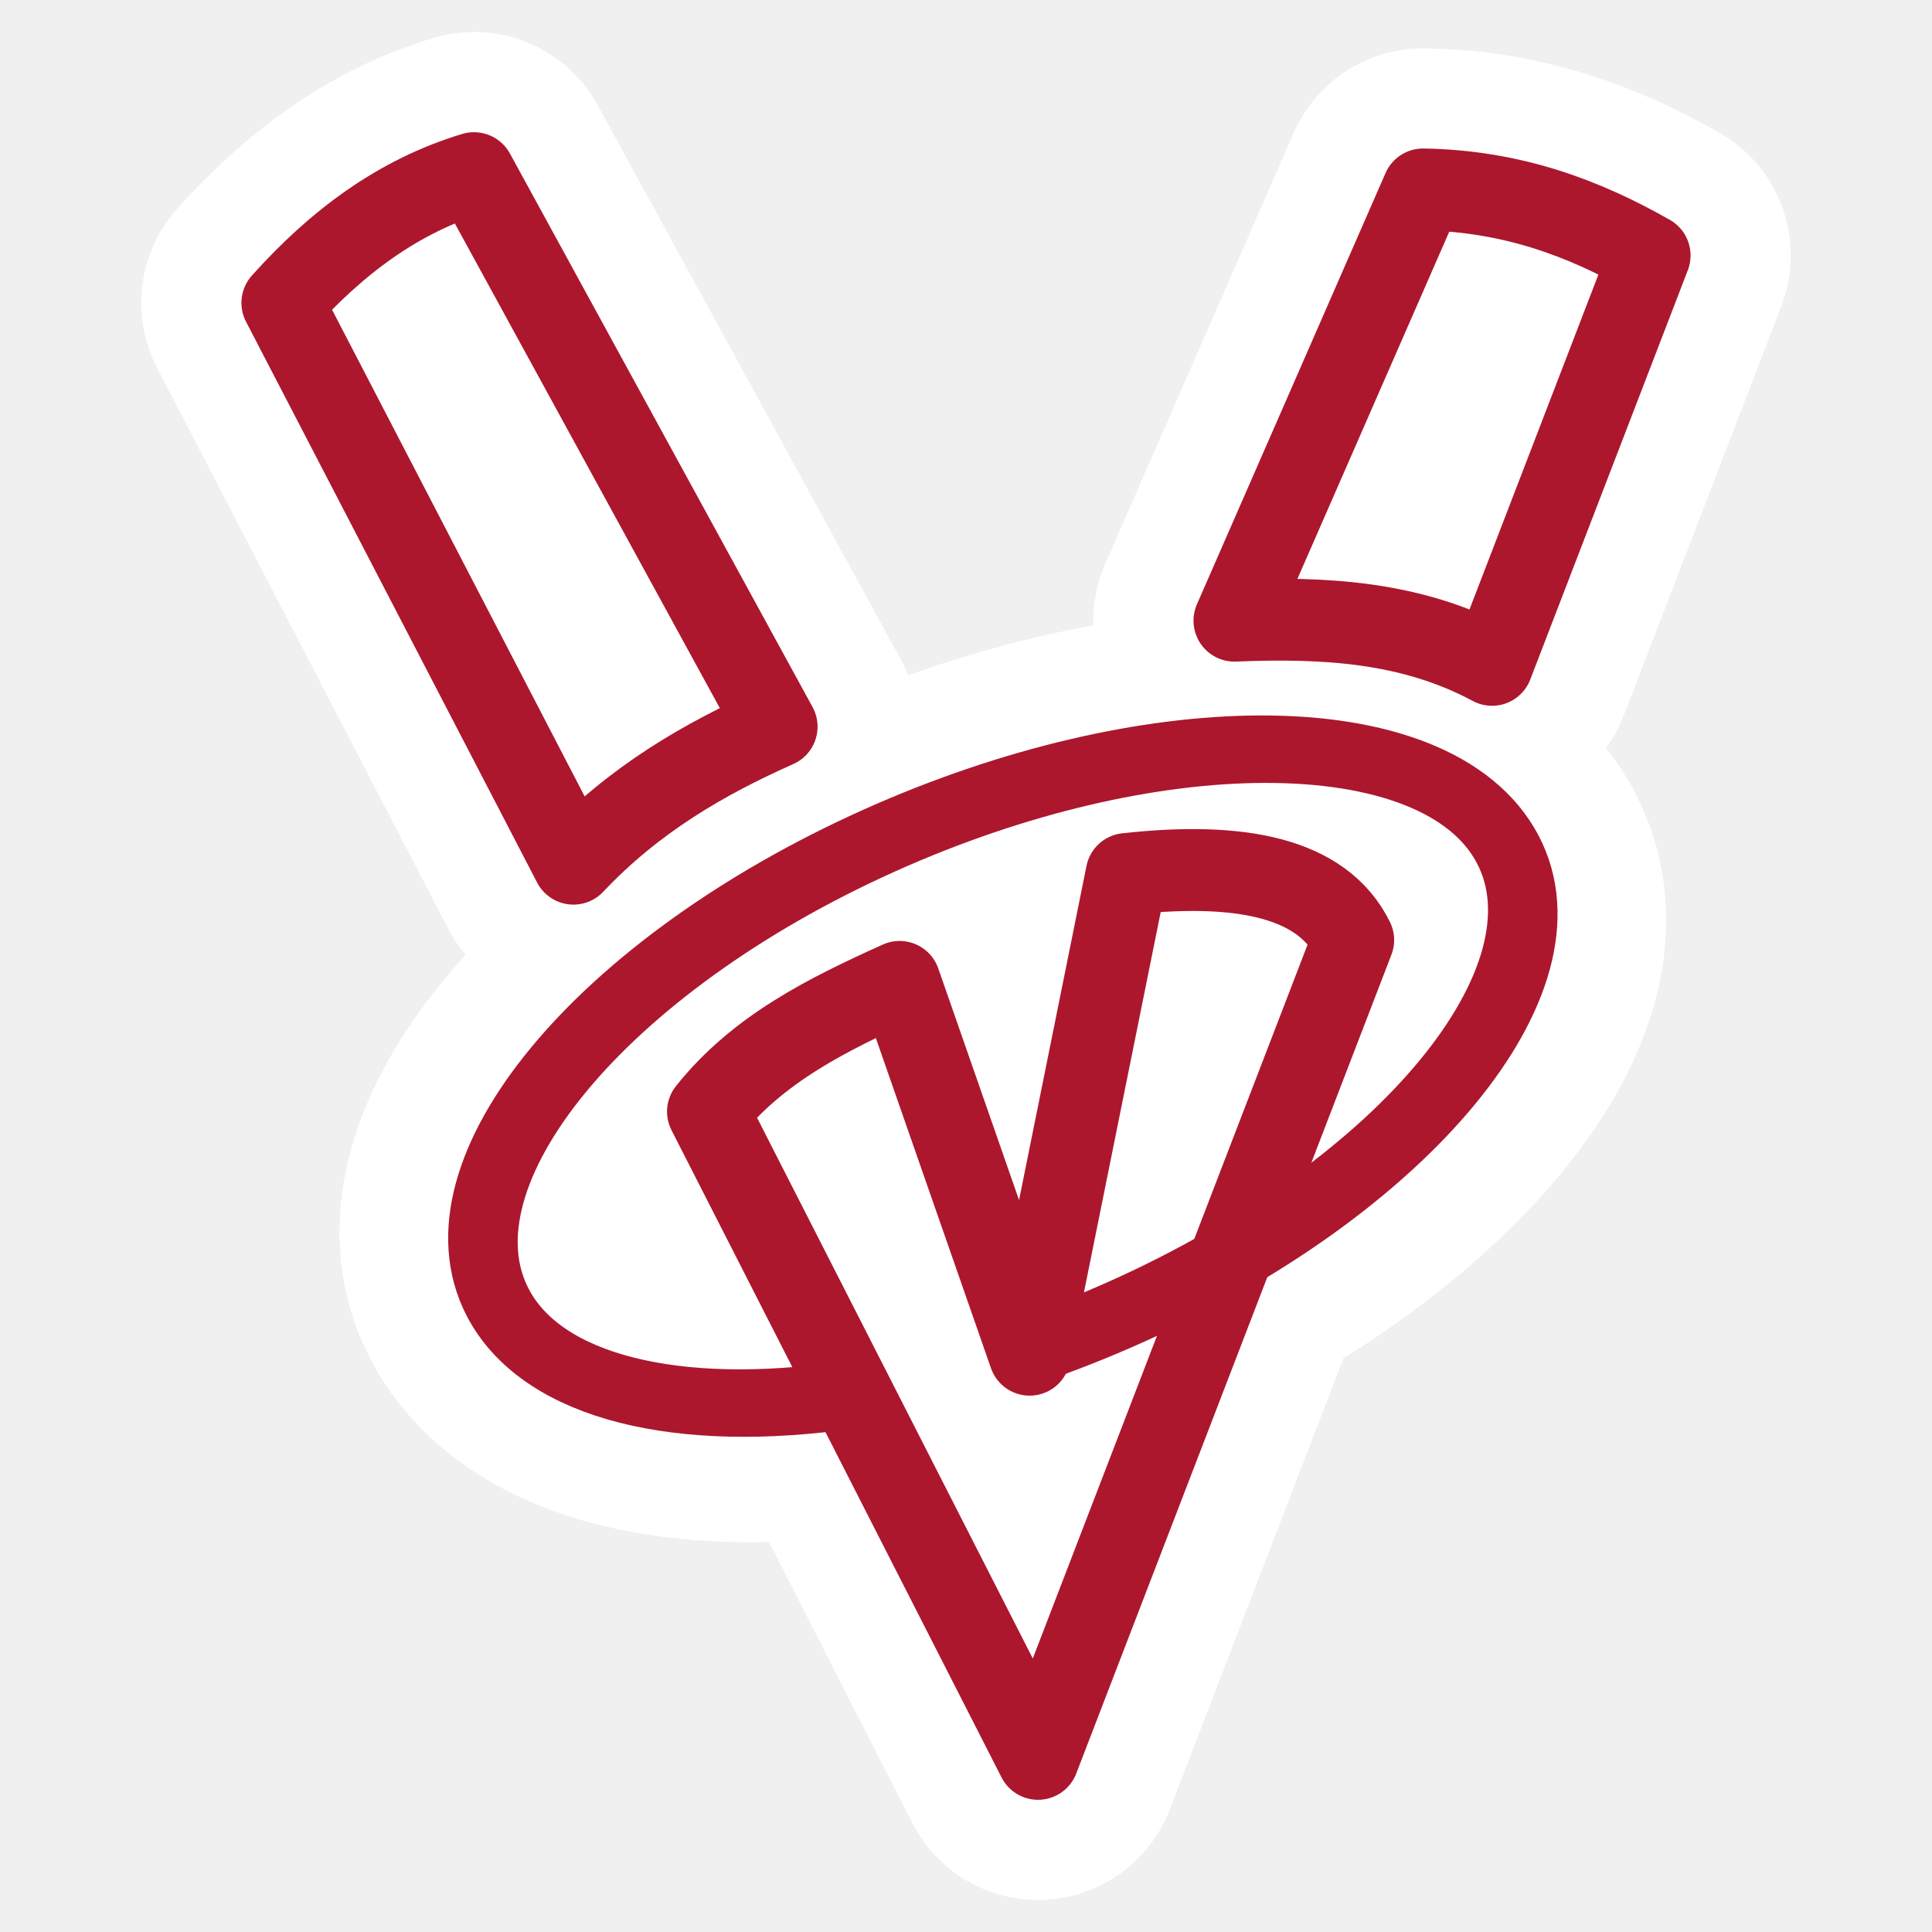
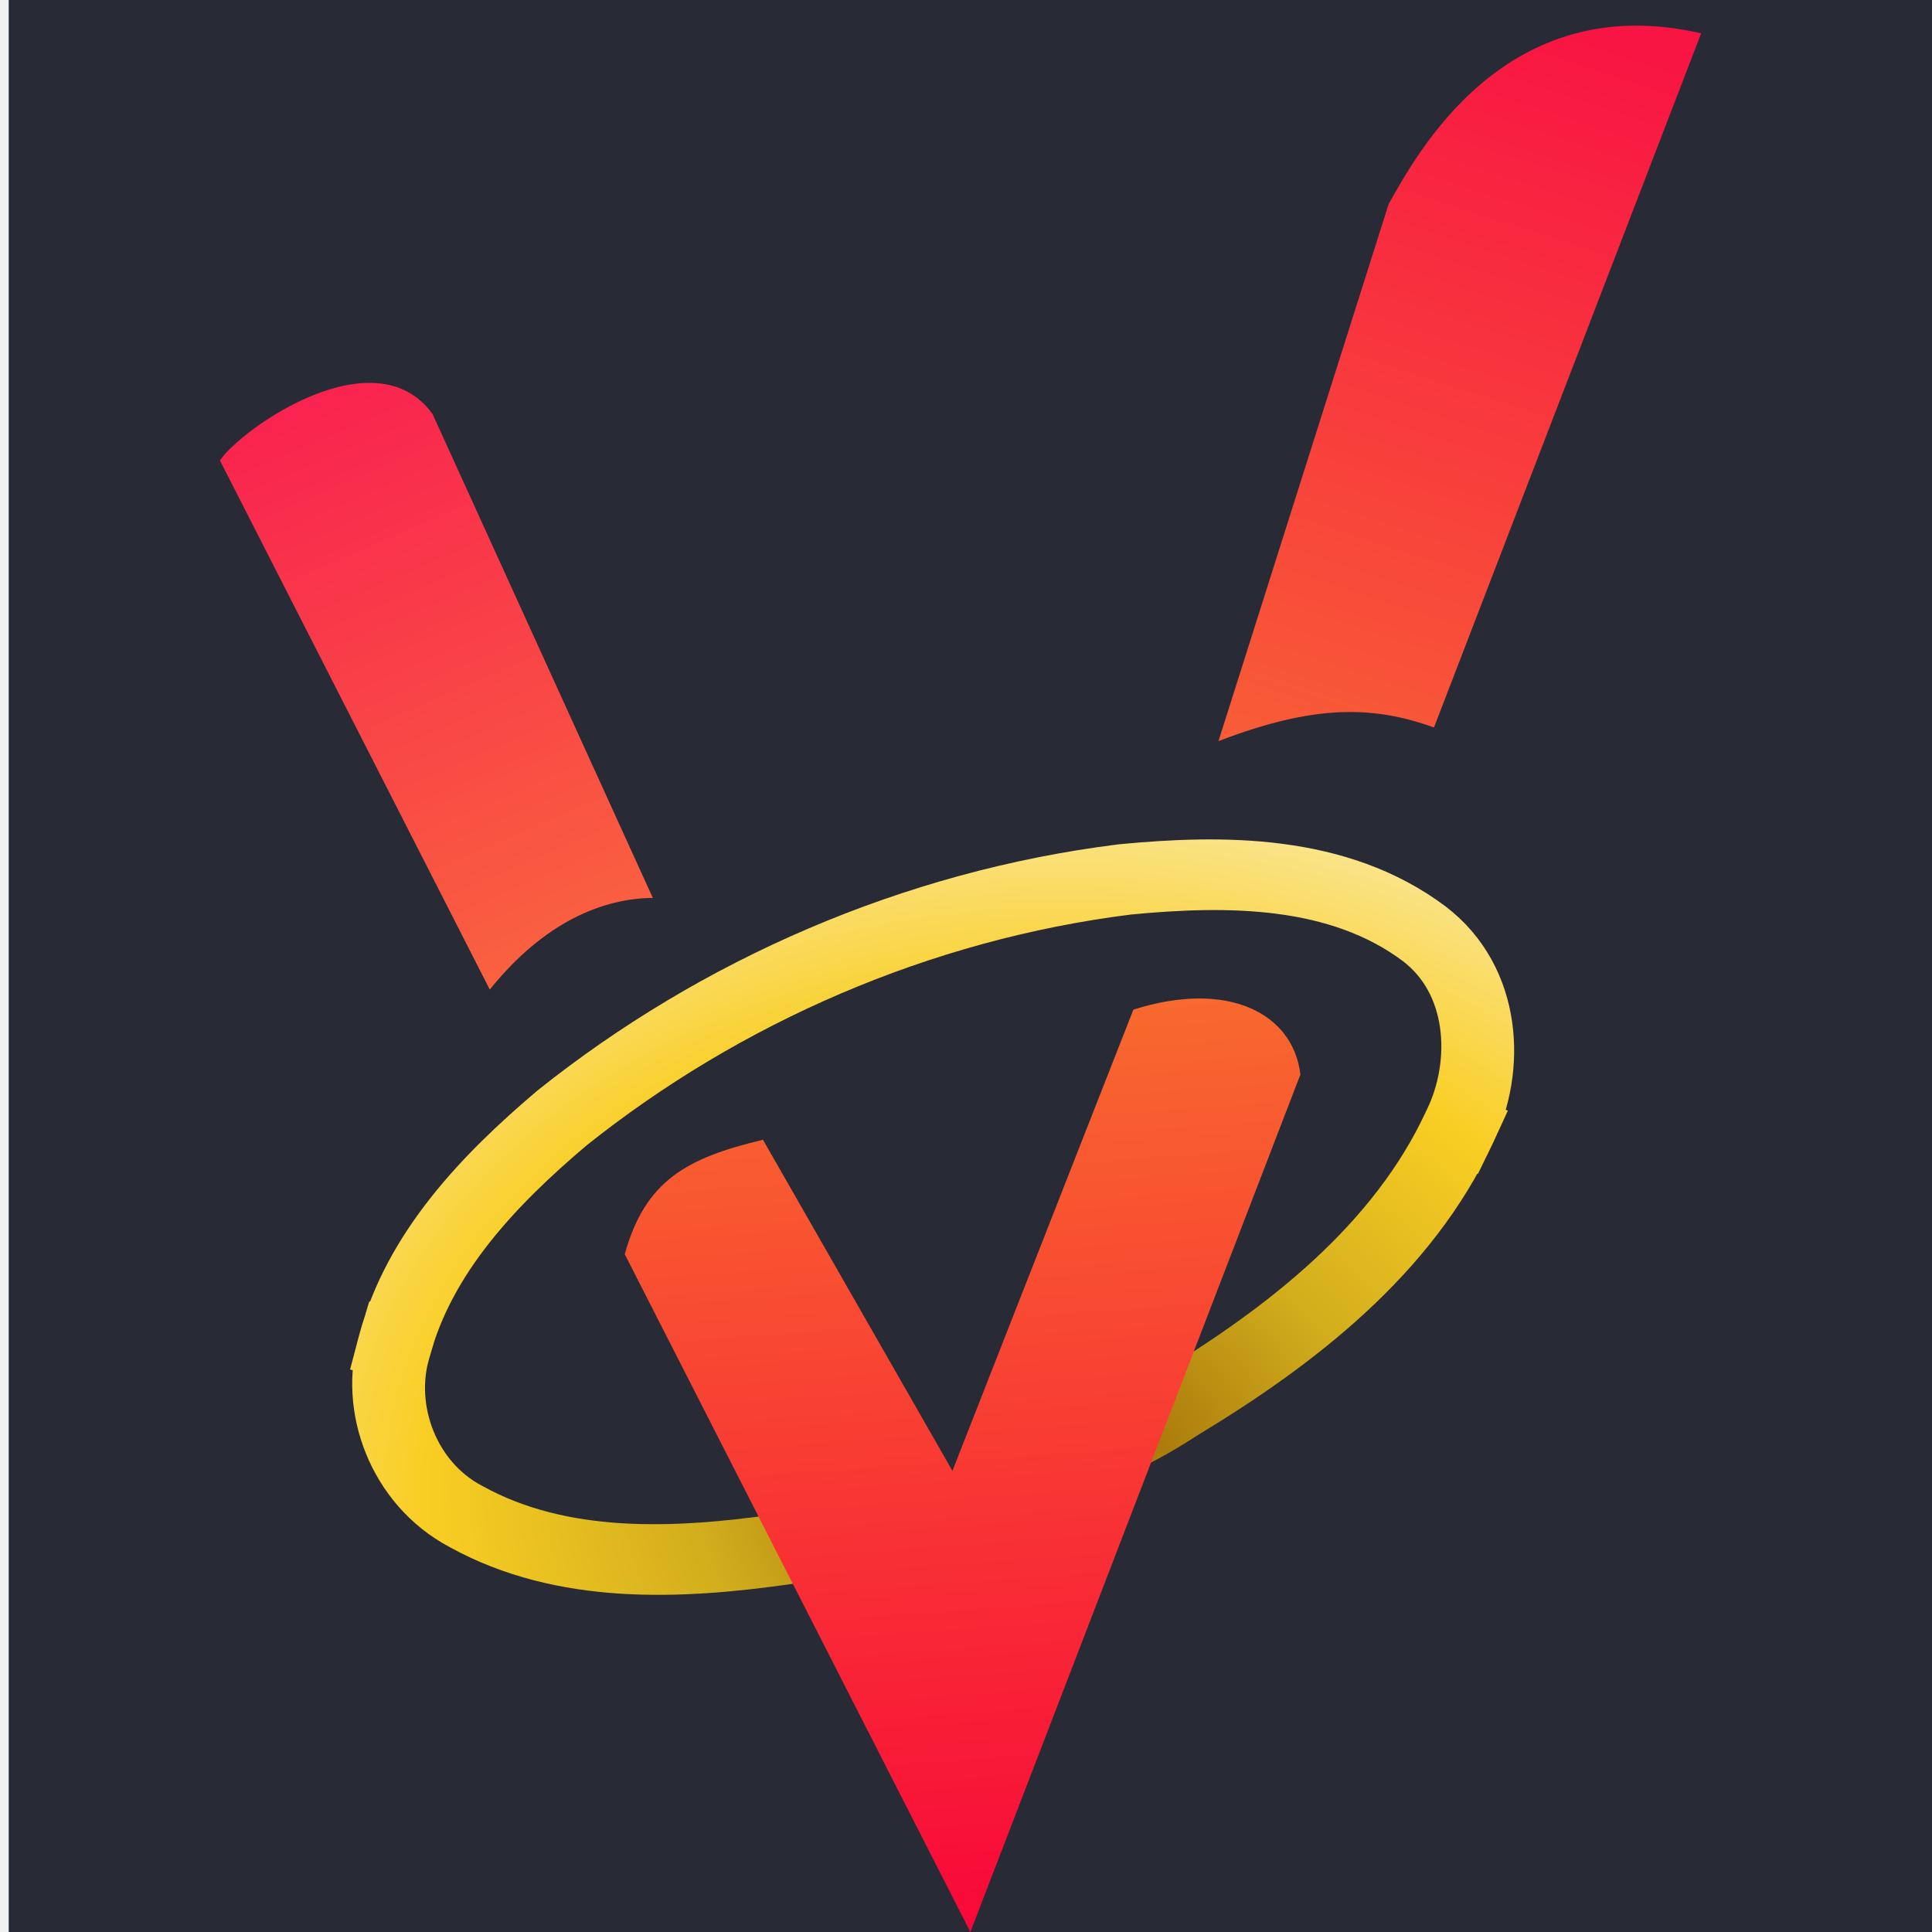
- <svg xmlns="http://www.w3.org/2000/svg" width="219.213" height="219.213" viewBox="0 0 58 58" version="1.1" id="svg39" xml:space="preserve">
-   <defs id="defs36" />
-   <g id="layer1">
-     <g id="g26843" transform="translate(0,2.1457879e-4)">
-       <g id="g25951" style="fill:#ffffff;fill-opacity:1;stroke:#ffffff;stroke-width:8.467;stroke-dasharray:none;stroke-opacity:1">
-         <g id="g23362" style="fill:#ffffff;fill-opacity:1;stroke:#ffffff;stroke-width:8.467;stroke-dasharray:none;stroke-opacity:1">
-           <path style="font-variation-settings:normal;fill:#ffffff;fill-opacity:1;stroke:#ffffff;stroke-width:8.467;stroke-linecap:round;stroke-linejoin:round;stroke-miterlimit:1.3;stroke-dasharray:none;stroke-dashoffset:0;stroke-opacity:1;paint-order:fill markers stroke;stop-color:#000000" d="M 42.721,5.687 37.059,18.633 c 2.678,-0.11 5.311,0.024 7.733,1.326 L 49.523,7.669 C 47.553,6.548 45.387,5.73 42.721,5.687 Z" id="path15682-6" />
-           <path id="path10607-1" style="fill:#ffffff;fill-opacity:1;stroke:#ffffff;stroke-width:16.096;stroke-linecap:round;stroke-linejoin:round;stroke-miterlimit:1.3;stroke-dasharray:none;stroke-opacity:1;paint-order:fill markers stroke;stop-color:#000000" class="UnoptimicedTransforms" d="m -2.803,198.139 c 1.95,0.174 3.962,0.265 6.021,0.265 17.67,0 31.995,-6.698 31.995,-14.961 4e-6,-4.26 -3.808,-8.105 -9.92,-10.829 v 0 C 19.551,170.053 11.777,168.482 3.218,168.482 c -17.67,0 -31.995,6.698 -31.995,14.961 3e-6,5.434 6.197,10.192 15.466,12.813 0.171,0.048 0.343,0.096 0.517,0.143" transform="matrix(0.4738168,-0.2126134,0.2474114,0.4729632,-16.80406,-53.77172)" />
-           <path style="font-variation-settings:normal;fill:#ffffff;fill-opacity:1;stroke:#ffffff;stroke-width:8.467;stroke-linecap:round;stroke-linejoin:round;stroke-miterlimit:1.3;stroke-dasharray:none;stroke-dashoffset:0;stroke-opacity:1;paint-order:fill markers stroke;stop-color:#000000" d="M 17.215,25.928 8.477,9.092 C 10.096,7.284 11.954,5.883 14.23,5.198 l 9.085,16.617 c -2.182,0.97 -4.275,2.181 -6.1,4.113 z" id="path15421-0" />
-           <path style="font-variation-settings:normal;fill:#ffffff;fill-opacity:1;stroke:#ffffff;stroke-width:8.467;stroke-linecap:round;stroke-linejoin:round;stroke-miterlimit:1.3;stroke-dasharray:none;stroke-dashoffset:0;stroke-opacity:1;paint-order:fill markers stroke;stop-color:#000000" d="M 31.162,52.802 21.254,33.371 c 1.497,-1.884 3.6,-2.923 5.753,-3.894 l 3.903,11.192 2.912,-14.431 c 3.405,-0.377 5.874,0.1 6.802,1.982 z" id="path14391-6" />
-         </g>
-         <path style="font-variation-settings:normal;fill:#ffffff;fill-opacity:1;stroke:#ffffff;stroke-width:8.467;stroke-linecap:round;stroke-linejoin:round;stroke-miterlimit:1.3;stroke-dasharray:none;stroke-dashoffset:0;stroke-opacity:1;paint-order:fill markers stroke;stop-color:#000000" d="M 42.721,5.687 37.059,18.633 c 2.678,-0.11 5.311,0.024 7.733,1.326 L 49.523,7.669 C 47.553,6.548 45.387,5.73 42.721,5.687 Z" id="path15682" />
-         <path id="path10607" style="fill:#ffffff;fill-opacity:1;stroke:#ffffff;stroke-width:16.096;stroke-linecap:round;stroke-linejoin:round;stroke-miterlimit:1.3;stroke-dasharray:none;stroke-opacity:1;paint-order:fill markers stroke;stop-color:#000000" class="UnoptimicedTransforms" d="m -2.803,198.139 c 1.95,0.174 3.962,0.265 6.021,0.265 17.67,0 31.995,-6.698 31.995,-14.961 4e-6,-4.26 -3.808,-8.105 -9.92,-10.829 v 0 C 19.551,170.053 11.777,168.482 3.218,168.482 c -17.67,0 -31.995,6.698 -31.995,14.961 3e-6,5.434 6.197,10.192 15.466,12.813 0.171,0.048 0.343,0.096 0.517,0.143" transform="matrix(0.4738168,-0.2126134,0.2474114,0.4729632,-16.80406,-53.77172)" />
-         <path style="font-variation-settings:normal;fill:#ffffff;fill-opacity:1;stroke:#ffffff;stroke-width:8.467;stroke-linecap:round;stroke-linejoin:round;stroke-miterlimit:1.3;stroke-dasharray:none;stroke-dashoffset:0;stroke-opacity:1;paint-order:fill markers stroke;stop-color:#000000" d="M 17.215,25.928 8.477,9.092 C 10.096,7.284 11.954,5.883 14.23,5.198 l 9.085,16.617 c -2.182,0.97 -4.275,2.181 -6.1,4.113 z" id="path15421" />
-         <path style="font-variation-settings:normal;fill:#ffffff;fill-opacity:1;stroke:#ffffff;stroke-width:8.467;stroke-linecap:round;stroke-linejoin:round;stroke-miterlimit:1.3;stroke-dasharray:none;stroke-dashoffset:0;stroke-opacity:1;paint-order:fill markers stroke;stop-color:#000000" d="M 31.162,52.802 21.254,33.371 c 1.497,-1.884 3.6,-2.923 5.753,-3.894 l 3.903,11.192 2.912,-14.431 c 3.405,-0.377 5.874,0.1 6.802,1.982 z" id="path14391" />
+ <svg xmlns="http://www.w3.org/2000/svg" xmlns:xlink="http://www.w3.org/1999/xlink" width="219.213" height="219.213" viewBox="0 0 58 58" version="1.1" id="svg39" xml:space="preserve">
+   <defs id="defs36">
+     <linearGradient id="linearGradient46225">
+       <stop style="stop-color:#976303;stop-opacity:1;" offset="0.026" id="stop48722" />
+       <stop style="stop-color:#d2ae1d;stop-opacity:1;" offset="0.372" id="stop51492" />
+       <stop style="stop-color:#f9ce23;stop-opacity:1;" offset="0.665" id="stop46223" />
+       <stop style="stop-color:#fbe89f;stop-opacity:1;" offset="1" id="stop48347" />
+     </linearGradient>
+     <linearGradient id="linearGradient36314">
+       <stop style="stop-color:#f9ce23;stop-opacity:1;" offset="0" id="stop36310" />
+       <stop style="stop-color:#f81443;stop-opacity:1;" offset="1" id="stop36312" />
+     </linearGradient>
+     <linearGradient id="linearGradient36306">
+       <stop style="stop-color:#f9ce23;stop-opacity:1;" offset="0" id="stop36302" />
+       <stop style="stop-color:#f80739;stop-opacity:1;" offset="1" id="stop36304" />
+     </linearGradient>
+     <linearGradient id="linearGradient36294">
+       <stop style="stop-color:#f9234f;stop-opacity:1;" offset="0" id="stop36290" />
+       <stop style="stop-color:#f9ce23;stop-opacity:1;" offset="1" id="stop36292" />
+     </linearGradient>
+     <linearGradient xlink:href="#linearGradient36314" id="linearGradient36296" x1="29.295" y1="57.614" x2="47.925" y2="0.512" gradientUnits="userSpaceOnUse" gradientTransform="translate(-1.64202,110.203)" />
+     <linearGradient xlink:href="#linearGradient36306" id="linearGradient36300" x1="25.286" y1="2.108" x2="29.295" y2="57.614" gradientUnits="userSpaceOnUse" gradientTransform="translate(-1.64202,110.203)" />
+     <linearGradient xlink:href="#linearGradient36294" id="linearGradient36308" gradientUnits="userSpaceOnUse" x1="9.345" y1="11.573" x2="29.295" y2="57.614" gradientTransform="translate(-1.64202,110.203)" />
+     <radialGradient xlink:href="#linearGradient46225" id="radialGradient46227" cx="-14.415" cy="207.285" fx="-14.415" fy="207.285" r="33.219" gradientTransform="matrix(1.176669,-0.5822437,0.8884918,1.027247,-165.6612,-22.91478)" gradientUnits="userSpaceOnUse" spreadMethod="pad" />
+   </defs>
+   <g id="layer4">
+     <rect style="fill:#282a36;fill-opacity:1;stroke:none;stroke-width:3.571;stroke-linejoin:bevel;stroke-miterlimit:2.4;stroke-opacity:1;paint-order:markers stroke fill;stop-color:#000000" id="rect3881-2-8" width="57.738" height="58" x="0.262" y="-2.220446e-16" />
+   </g>
+   <g id="layer5" />
+   <g id="g25951-0" style="fill:#000000;fill-opacity:0;stroke:#ac172e;stroke-opacity:1" transform="translate(1.4782,-109.817)">
+     <rect style="fill:#ffffff;fill-opacity:1;stroke:none;stroke-width:4.233;stroke-linejoin:bevel;stroke-miterlimit:2.4;stroke-opacity:1;paint-order:markers stroke fill;stop-color:#000000" id="rect3881-2" width="68.801" height="68.413" x="72.388" y="-5.533" />
+     <rect style="fill:#000000;fill-opacity:1;stroke:none;stroke-width:4.233;stroke-linejoin:bevel;stroke-miterlimit:2.4;stroke-opacity:1;paint-order:markers stroke fill;stop-color:#000000" id="rect3881-2-7" width="68.801" height="68.413" x="-82.461" y="-5.207" />
+     <path style="font-variation-settings:normal;fill:url(#linearGradient36296);fill-opacity:1;stroke:none;stroke-width:0.529;stroke-linecap:round;stroke-linejoin:round;stroke-miterlimit:1.3;stroke-dasharray:none;stroke-dashoffset:0;stroke-opacity:1;paint-order:fill markers stroke;stop-color:#000000" d="m 40.21,115.942 -5.109,16.124 c 2.878,-1.104 4.631,-1.07 6.47,-0.41 l 8.021,-20.838 c -5.919,-1.367 -8.574,3.702 -9.382,5.124 z" id="path15682-3" />
+     <g id="g5974" style="fill:#000000;fill-opacity:0;stroke:#f9ce23;stroke-opacity:1" transform="translate(-1.64202,110.203)">
+       <path id="path5387" style="fill:#000000;fill-opacity:0;stroke:#ac7e0c;stroke-width:3.905;stroke-linecap:square;stroke-linejoin:round;stroke-miterlimit:1.3;stroke-dasharray:none;stroke-opacity:1;paint-order:fill markers stroke;stop-color:#000000" class="UnoptimicedTransforms" d="m -2.778,198.29 c 1.95,0.174 3.938,0.098 5.996,0.113 2.383,0.017 4.644,0.02 6.965,-0.356" transform="matrix(0.4961659,-0.2226419,0.2590813,0.495272,-20.93436,-53.98636)" />
+       <path id="path3069" style="fill:none;fill-opacity:1;stroke:url(#radialGradient46227);stroke-width:3.905;stroke-linecap:square;stroke-linejoin:round;stroke-miterlimit:1.3;stroke-dasharray:none;stroke-opacity:1;paint-order:fill markers stroke;stop-color:#000000" class="UnoptimicedTransforms" d="m 31.342,190.581 c 3,-2.328 4.99,-6.603 3.18,-10.245 -2.569,-5.061 -8.153,-7.53 -13.276,-9.255 -10.876,-3.313 -22.686,-3.409 -33.697,-0.686 -5.126,1.417 -10.446,3.453 -14.07,7.518 m 36.704,20.134 c 7.44,-0.862 15.212,-2.659 21.159,-7.466 m -57.863,-12.668 c -2.497,2.631 -3.065,6.929 -0.855,9.921 3.362,4.759 9.191,7.012 14.582,8.563" transform="matrix(0.4961659,-0.2226419,0.2590813,0.495272,-20.93436,-53.98636)" />
+     </g>
+     <path style="font-variation-settings:normal;fill:url(#linearGradient36300);fill-opacity:1;stroke:none;stroke-width:0.529;stroke-linecap:round;stroke-linejoin:round;stroke-miterlimit:1.3;stroke-dasharray:none;stroke-dashoffset:0;stroke-opacity:1;paint-order:fill markers stroke;stop-color:#000000" d="m 27.653,167.817 -10.376,-20.348 c 0.611,-2.199 1.845,-2.888 4.15,-3.435 l 5.687,9.939 5.433,-13.846 c 2.857,-0.907 4.799,0.123 5.014,1.947 z" id="path14391-4" />
+     <path style="font-variation-settings:normal;fill:url(#linearGradient36308);fill-opacity:1;stroke:none;stroke-width:0.529;stroke-linecap:round;stroke-linejoin:round;stroke-miterlimit:1.3;stroke-dasharray:none;stroke-dashoffset:0;stroke-opacity:1;paint-order:fill markers stroke;stop-color:#000000" d="M 13.226,139.526 5.124,123.639 c 0.698,-1.008 4.678,-3.763 6.385,-1.389 l 5.195,11.412 1.416,3.111 c -1.474,0.013 -3.244,0.698 -4.895,2.753 z" id="path15421-4" />
+     <g id="g4516-3" style="fill:#000000;fill-opacity:0;stroke:#cc1947;stroke-opacity:1" transform="translate(77.78788,-0.3263989)">
+       <g id="g23362-3-6" style="fill:#000000;fill-opacity:0;stroke:#cc1947;stroke-width:1.5;stroke-dasharray:none;stroke-opacity:1">
+         <path style="font-variation-settings:normal;fill:#000000;fill-opacity:0;stroke:#cc1947;stroke-width:1.5;stroke-linecap:round;stroke-linejoin:round;stroke-miterlimit:1.3;stroke-dasharray:none;stroke-dashoffset:0;stroke-opacity:1;paint-order:fill markers stroke;stop-color:#000000" d="M 42.721,5.687 37.059,18.633 c 2.678,-0.11 5.311,0.024 7.733,1.326 L 49.523,7.669 C 47.553,6.548 45.387,5.73 42.721,5.687 Z" id="path15682-6-4-7" />
+         <path id="path10607-1-6-5" style="fill:#000000;fill-opacity:0;stroke:#cc1947;stroke-width:2.852;stroke-linecap:round;stroke-linejoin:round;stroke-miterlimit:1.3;stroke-dasharray:none;stroke-opacity:1;paint-order:fill markers stroke;stop-color:#000000" class="UnoptimicedTransforms" d="m -2.803,198.139 c 1.95,0.174 3.962,0.265 6.021,0.265 17.67,0 31.995,-6.698 31.995,-14.961 4e-6,-4.26 -3.808,-8.105 -9.92,-10.829 v 0 C 19.551,170.053 11.777,168.482 3.218,168.482 c -17.67,0 -31.995,6.698 -31.995,14.961 3e-6,5.434 6.197,10.192 15.466,12.813 0.171,0.048 0.343,0.096 0.517,0.143" transform="matrix(0.4738168,-0.2126134,0.2474114,0.4729632,-16.80406,-53.77172)" />
+         <path style="font-variation-settings:normal;fill:#000000;fill-opacity:0;stroke:#cc1947;stroke-width:1.5;stroke-linecap:round;stroke-linejoin:round;stroke-miterlimit:1.3;stroke-dasharray:none;stroke-dashoffset:0;stroke-opacity:1;paint-order:fill markers stroke;stop-color:#000000" d="M 17.215,25.928 8.477,9.092 C 10.096,7.284 11.954,5.883 14.23,5.198 l 9.085,16.617 c -2.182,0.97 -4.275,2.181 -6.1,4.113 z" id="path15421-0-3-3" />
+         <path style="font-variation-settings:normal;fill:#000000;fill-opacity:0;stroke:#cc1947;stroke-width:1.5;stroke-linecap:round;stroke-linejoin:round;stroke-miterlimit:1.3;stroke-dasharray:none;stroke-dashoffset:0;stroke-opacity:1;paint-order:fill markers stroke;stop-color:#000000" d="M 31.162,52.802 21.254,33.371 c 1.497,-1.884 3.6,-2.923 5.753,-3.894 l 3.903,11.192 2.912,-14.431 c 3.405,-0.377 5.874,0.1 6.802,1.982 z" id="path14391-6-6-5" />
      </g>
-       <g id="g25951-0" style="fill:#000000;fill-opacity:0;stroke:#ac172e;stroke-opacity:1">
-         <g id="g23362-3" style="fill:#000000;fill-opacity:0;stroke:#ac172e;stroke-width:1.5;stroke-dasharray:none;stroke-opacity:1">
-           <path style="font-variation-settings:normal;fill:#000000;fill-opacity:0;stroke:#ac172e;stroke-width:1.5;stroke-linecap:round;stroke-linejoin:round;stroke-miterlimit:1.3;stroke-dasharray:none;stroke-dashoffset:0;stroke-opacity:1;paint-order:fill markers stroke;stop-color:#000000" d="M 42.721,5.687 37.059,18.633 c 2.678,-0.11 5.311,0.024 7.733,1.326 L 49.523,7.669 C 47.553,6.548 45.387,5.73 42.721,5.687 Z" id="path15682-6-4" />
-           <path id="path10607-1-6" style="fill:#000000;fill-opacity:0;stroke:#ac172e;stroke-width:2.852;stroke-linecap:round;stroke-linejoin:round;stroke-miterlimit:1.3;stroke-dasharray:none;stroke-opacity:1;paint-order:fill markers stroke;stop-color:#000000" class="UnoptimicedTransforms" d="m -2.803,198.139 c 1.95,0.174 3.962,0.265 6.021,0.265 17.67,0 31.995,-6.698 31.995,-14.961 4e-6,-4.26 -3.808,-8.105 -9.92,-10.829 v 0 C 19.551,170.053 11.777,168.482 3.218,168.482 c -17.67,0 -31.995,6.698 -31.995,14.961 3e-6,5.434 6.197,10.192 15.466,12.813 0.171,0.048 0.343,0.096 0.517,0.143" transform="matrix(0.4738168,-0.2126134,0.2474114,0.4729632,-16.80406,-53.77172)" />
-           <path style="font-variation-settings:normal;fill:#000000;fill-opacity:0;stroke:#ac172e;stroke-width:1.5;stroke-linecap:round;stroke-linejoin:round;stroke-miterlimit:1.3;stroke-dasharray:none;stroke-dashoffset:0;stroke-opacity:1;paint-order:fill markers stroke;stop-color:#000000" d="M 17.215,25.928 8.477,9.092 C 10.096,7.284 11.954,5.883 14.23,5.198 l 9.085,16.617 c -2.182,0.97 -4.275,2.181 -6.1,4.113 z" id="path15421-0-3" />
-           <path style="font-variation-settings:normal;fill:#000000;fill-opacity:0;stroke:#ac172e;stroke-width:1.5;stroke-linecap:round;stroke-linejoin:round;stroke-miterlimit:1.3;stroke-dasharray:none;stroke-dashoffset:0;stroke-opacity:1;paint-order:fill markers stroke;stop-color:#000000" d="M 31.162,52.802 21.254,33.371 c 1.497,-1.884 3.6,-2.923 5.753,-3.894 l 3.903,11.192 2.912,-14.431 c 3.405,-0.377 5.874,0.1 6.802,1.982 z" id="path14391-6-6" />
-         </g>
-         <path style="font-variation-settings:normal;fill:#000000;fill-opacity:0;stroke:#ac172e;stroke-width:2.458;stroke-linecap:round;stroke-linejoin:round;stroke-miterlimit:1.3;stroke-dasharray:none;stroke-dashoffset:0;stroke-opacity:1;paint-order:fill markers stroke;stop-color:#000000" d="M 42.721,5.687 37.059,18.633 c 2.678,-0.11 5.311,0.024 7.733,1.326 L 49.523,7.669 C 47.553,6.548 45.387,5.73 42.721,5.687 Z" id="path15682-3" />
-         <path id="path10607-3" style="fill:#000000;fill-opacity:0;stroke:#ac172e;stroke-width:3.905;stroke-linecap:round;stroke-linejoin:round;stroke-miterlimit:1.3;stroke-dasharray:none;stroke-opacity:1;paint-order:fill markers stroke;stop-color:#000000" class="UnoptimicedTransforms" d="m -2.803,198.139 c 1.95,0.174 3.962,0.265 6.021,0.265 17.67,0 31.995,-6.698 31.995,-14.961 4e-6,-4.26 -3.808,-8.105 -9.92,-10.829 v 0 C 19.551,170.053 11.777,168.482 3.218,168.482 c -17.67,0 -31.995,6.698 -31.995,14.961 3e-6,5.434 6.197,10.192 15.466,12.813 0.171,0.048 0.343,0.096 0.517,0.143" transform="matrix(0.4738168,-0.2126134,0.2474114,0.4729632,-16.80406,-53.77172)" />
-         <path style="font-variation-settings:normal;fill:#000000;fill-opacity:0;stroke:#ac172e;stroke-width:2.458;stroke-linecap:round;stroke-linejoin:round;stroke-miterlimit:1.3;stroke-dasharray:none;stroke-dashoffset:0;stroke-opacity:1;paint-order:fill markers stroke;stop-color:#000000" d="M 17.215,25.928 8.477,9.092 C 10.096,7.284 11.954,5.883 14.23,5.198 l 9.085,16.617 c -2.182,0.97 -4.275,2.181 -6.1,4.113 z" id="path15421-4" />
-         <path style="font-variation-settings:normal;fill:#000000;fill-opacity:0;stroke:#ac172e;stroke-width:2.458;stroke-linecap:round;stroke-linejoin:round;stroke-miterlimit:1.3;stroke-dasharray:none;stroke-dashoffset:0;stroke-opacity:1;paint-order:fill markers stroke;stop-color:#000000" d="M 31.162,52.802 21.254,33.371 c 1.497,-1.884 3.6,-2.923 5.753,-3.894 l 3.903,11.192 2.912,-14.431 c 3.405,-0.377 5.874,0.1 6.802,1.982 z" id="path14391-4" />
+       <path style="font-variation-settings:normal;fill:#000000;fill-opacity:0;stroke:#cc1947;stroke-width:2.458;stroke-linecap:round;stroke-linejoin:round;stroke-miterlimit:1.3;stroke-dasharray:none;stroke-dashoffset:0;stroke-opacity:1;paint-order:fill markers stroke;stop-color:#000000" d="M 42.721,5.687 37.059,18.633 c 2.678,-0.11 5.311,0.024 7.733,1.326 L 49.523,7.669 C 47.553,6.548 45.387,5.73 42.721,5.687 Z" id="path15682-3-6" />
+       <path id="path10607-3-2" style="fill:#000000;fill-opacity:0;stroke:#cc1947;stroke-width:3.905;stroke-linecap:round;stroke-linejoin:round;stroke-miterlimit:1.3;stroke-dasharray:none;stroke-opacity:1;paint-order:fill markers stroke;stop-color:#000000" class="UnoptimicedTransforms" d="m -2.803,198.139 c 1.95,0.174 3.962,0.265 6.021,0.265 17.67,0 31.995,-6.698 31.995,-14.961 4e-6,-4.26 -3.808,-8.105 -9.92,-10.829 v 0 C 19.551,170.053 11.777,168.482 3.218,168.482 c -17.67,0 -31.995,6.698 -31.995,14.961 3e-6,5.434 6.197,10.192 15.466,12.813 0.171,0.048 0.343,0.096 0.517,0.143" transform="matrix(0.4738168,-0.2126134,0.2474114,0.4729632,-16.80406,-53.77172)" />
+       <path style="font-variation-settings:normal;fill:#000000;fill-opacity:0;stroke:#cc1947;stroke-width:2.458;stroke-linecap:round;stroke-linejoin:round;stroke-miterlimit:1.3;stroke-dasharray:none;stroke-dashoffset:0;stroke-opacity:1;paint-order:fill markers stroke;stop-color:#000000" d="M 17.215,25.928 8.477,9.092 C 10.096,7.284 11.954,5.883 14.23,5.198 l 9.085,16.617 c -2.182,0.97 -4.275,2.181 -6.1,4.113 z" id="path15421-4-9" />
+       <path style="font-variation-settings:normal;fill:#000000;fill-opacity:0;stroke:#cc1947;stroke-width:2.458;stroke-linecap:round;stroke-linejoin:round;stroke-miterlimit:1.3;stroke-dasharray:none;stroke-dashoffset:0;stroke-opacity:1;paint-order:fill markers stroke;stop-color:#000000" d="M 31.162,52.802 21.254,33.371 c 1.497,-1.884 3.6,-2.923 5.753,-3.894 l 3.903,11.192 2.912,-14.431 c 3.405,-0.377 5.874,0.1 6.802,1.982 z" id="path14391-4-1" />
+     </g>
+     <g id="g4516-3-0" style="fill:#000000;fill-opacity:0;stroke:#cc1947;stroke-opacity:1" transform="translate(-77.06075,-1.8936593e-4)">
+       <g id="g23362-3-6-9" style="fill:#000000;fill-opacity:0;stroke:#cc1947;stroke-width:1.5;stroke-dasharray:none;stroke-opacity:1">
+         <path style="font-variation-settings:normal;fill:#000000;fill-opacity:0;stroke:#cc1947;stroke-width:1.5;stroke-linecap:round;stroke-linejoin:round;stroke-miterlimit:1.3;stroke-dasharray:none;stroke-dashoffset:0;stroke-opacity:1;paint-order:fill markers stroke;stop-color:#000000" d="M 42.721,5.687 37.059,18.633 c 2.678,-0.11 5.311,0.024 7.733,1.326 L 49.523,7.669 C 47.553,6.548 45.387,5.73 42.721,5.687 Z" id="path15682-6-4-7-3" />
+         <path id="path10607-1-6-5-6" style="fill:#000000;fill-opacity:0;stroke:#cc1947;stroke-width:2.852;stroke-linecap:round;stroke-linejoin:round;stroke-miterlimit:1.3;stroke-dasharray:none;stroke-opacity:1;paint-order:fill markers stroke;stop-color:#000000" class="UnoptimicedTransforms" d="m -2.803,198.139 c 1.95,0.174 3.962,0.265 6.021,0.265 17.67,0 31.995,-6.698 31.995,-14.961 4e-6,-4.26 -3.808,-8.105 -9.92,-10.829 v 0 C 19.551,170.053 11.777,168.482 3.218,168.482 c -17.67,0 -31.995,6.698 -31.995,14.961 3e-6,5.434 6.197,10.192 15.466,12.813 0.171,0.048 0.343,0.096 0.517,0.143" transform="matrix(0.4738168,-0.2126134,0.2474114,0.4729632,-16.80406,-53.77172)" />
+         <path style="font-variation-settings:normal;fill:#000000;fill-opacity:0;stroke:#cc1947;stroke-width:1.5;stroke-linecap:round;stroke-linejoin:round;stroke-miterlimit:1.3;stroke-dasharray:none;stroke-dashoffset:0;stroke-opacity:1;paint-order:fill markers stroke;stop-color:#000000" d="M 17.215,25.928 8.477,9.092 C 10.096,7.284 11.954,5.883 14.23,5.198 l 9.085,16.617 c -2.182,0.97 -4.275,2.181 -6.1,4.113 z" id="path15421-0-3-3-0" />
+         <path style="font-variation-settings:normal;fill:#000000;fill-opacity:0;stroke:#cc1947;stroke-width:1.5;stroke-linecap:round;stroke-linejoin:round;stroke-miterlimit:1.3;stroke-dasharray:none;stroke-dashoffset:0;stroke-opacity:1;paint-order:fill markers stroke;stop-color:#000000" d="M 31.162,52.802 21.254,33.371 c 1.497,-1.884 3.6,-2.923 5.753,-3.894 l 3.903,11.192 2.912,-14.431 c 3.405,-0.377 5.874,0.1 6.802,1.982 z" id="path14391-6-6-5-6" />
      </g>
+       <path style="font-variation-settings:normal;fill:#000000;fill-opacity:0;stroke:#cc1947;stroke-width:2.458;stroke-linecap:round;stroke-linejoin:round;stroke-miterlimit:1.3;stroke-dasharray:none;stroke-dashoffset:0;stroke-opacity:1;paint-order:fill markers stroke;stop-color:#000000" d="M 42.721,5.687 37.059,18.633 c 2.678,-0.11 5.311,0.024 7.733,1.326 L 49.523,7.669 C 47.553,6.548 45.387,5.73 42.721,5.687 Z" id="path15682-3-6-2" />
+       <path id="path10607-3-2-6" style="fill:#000000;fill-opacity:0;stroke:#cc1947;stroke-width:3.905;stroke-linecap:round;stroke-linejoin:round;stroke-miterlimit:1.3;stroke-dasharray:none;stroke-opacity:1;paint-order:fill markers stroke;stop-color:#000000" class="UnoptimicedTransforms" d="m -2.803,198.139 c 1.95,0.174 3.962,0.265 6.021,0.265 17.67,0 31.995,-6.698 31.995,-14.961 4e-6,-4.26 -3.808,-8.105 -9.92,-10.829 v 0 C 19.551,170.053 11.777,168.482 3.218,168.482 c -17.67,0 -31.995,6.698 -31.995,14.961 3e-6,5.434 6.197,10.192 15.466,12.813 0.171,0.048 0.343,0.096 0.517,0.143" transform="matrix(0.4738168,-0.2126134,0.2474114,0.4729632,-16.80406,-53.77172)" />
+       <path style="font-variation-settings:normal;fill:#000000;fill-opacity:0;stroke:#cc1947;stroke-width:2.458;stroke-linecap:round;stroke-linejoin:round;stroke-miterlimit:1.3;stroke-dasharray:none;stroke-dashoffset:0;stroke-opacity:1;paint-order:fill markers stroke;stop-color:#000000" d="M 17.215,25.928 8.477,9.092 C 10.096,7.284 11.954,5.883 14.23,5.198 l 9.085,16.617 c -2.182,0.97 -4.275,2.181 -6.1,4.113 z" id="path15421-4-9-1" />
+       <path style="font-variation-settings:normal;fill:#000000;fill-opacity:0;stroke:#cc1947;stroke-width:2.458;stroke-linecap:round;stroke-linejoin:round;stroke-miterlimit:1.3;stroke-dasharray:none;stroke-dashoffset:0;stroke-opacity:1;paint-order:fill markers stroke;stop-color:#000000" d="M 31.162,52.802 21.254,33.371 c 1.497,-1.884 3.6,-2.923 5.753,-3.894 l 3.903,11.192 2.912,-14.431 c 3.405,-0.377 5.874,0.1 6.802,1.982 z" id="path14391-4-1-8" />
    </g>
  </g>
</svg>
